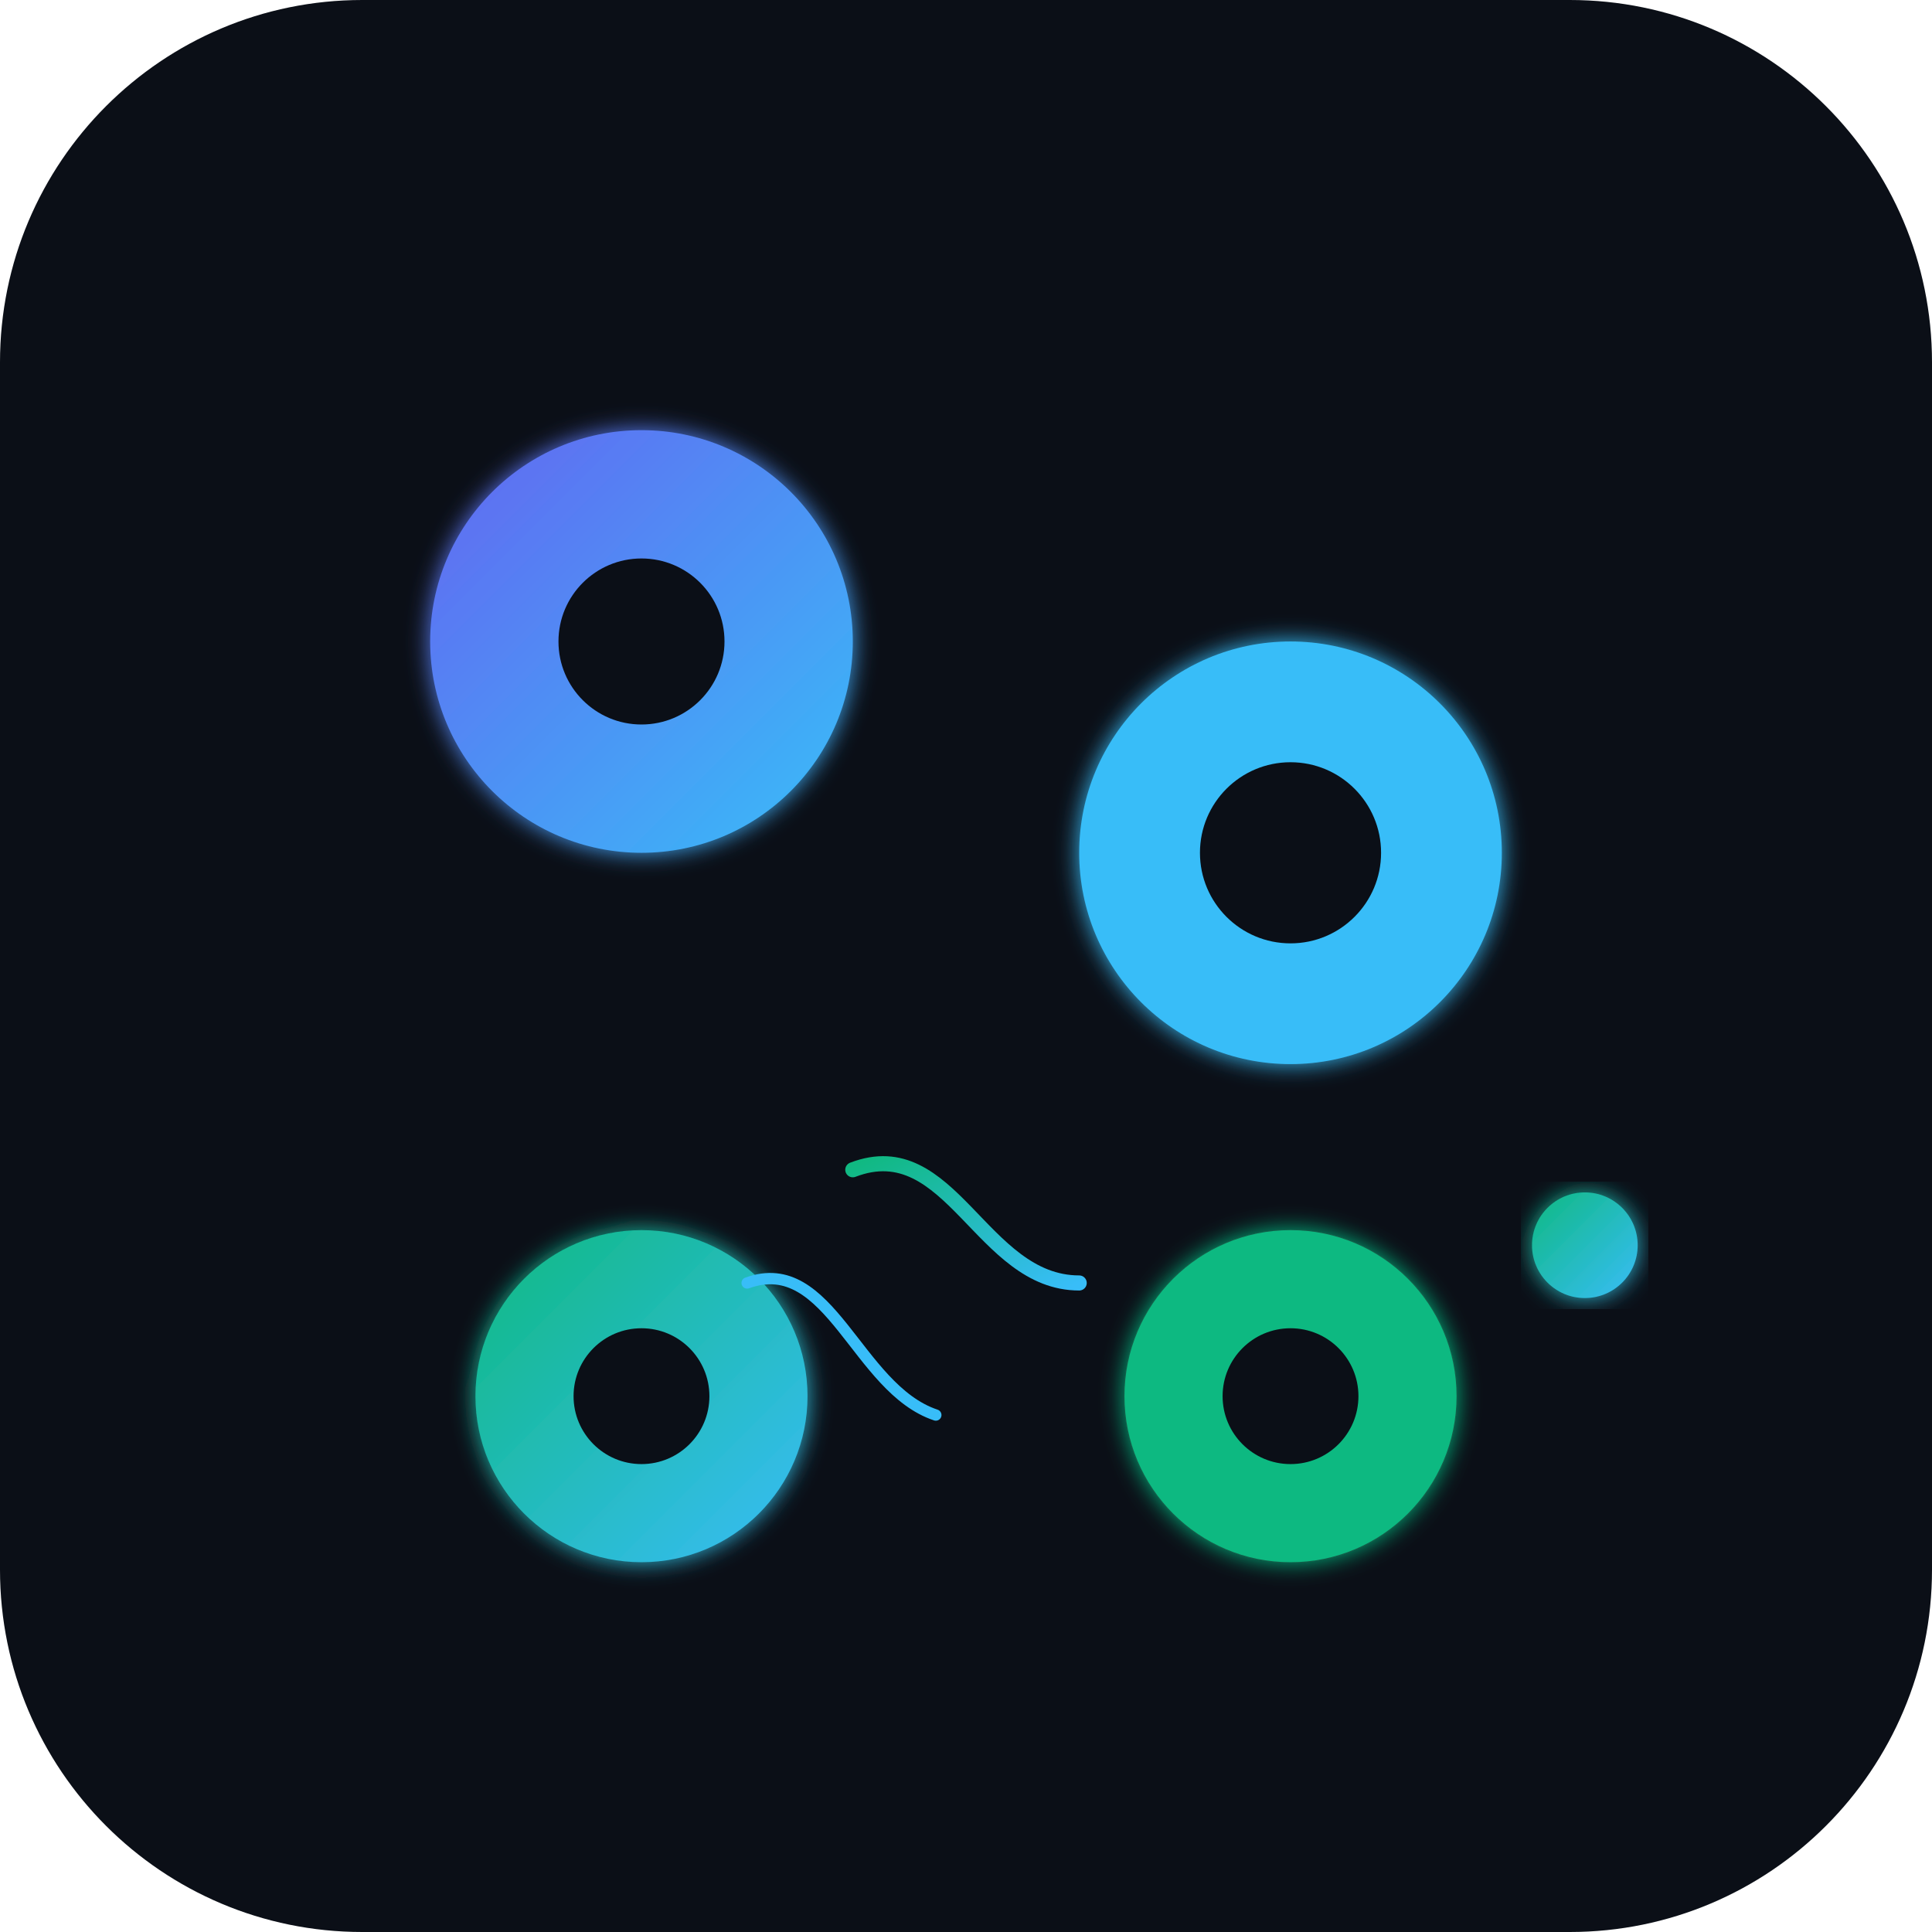
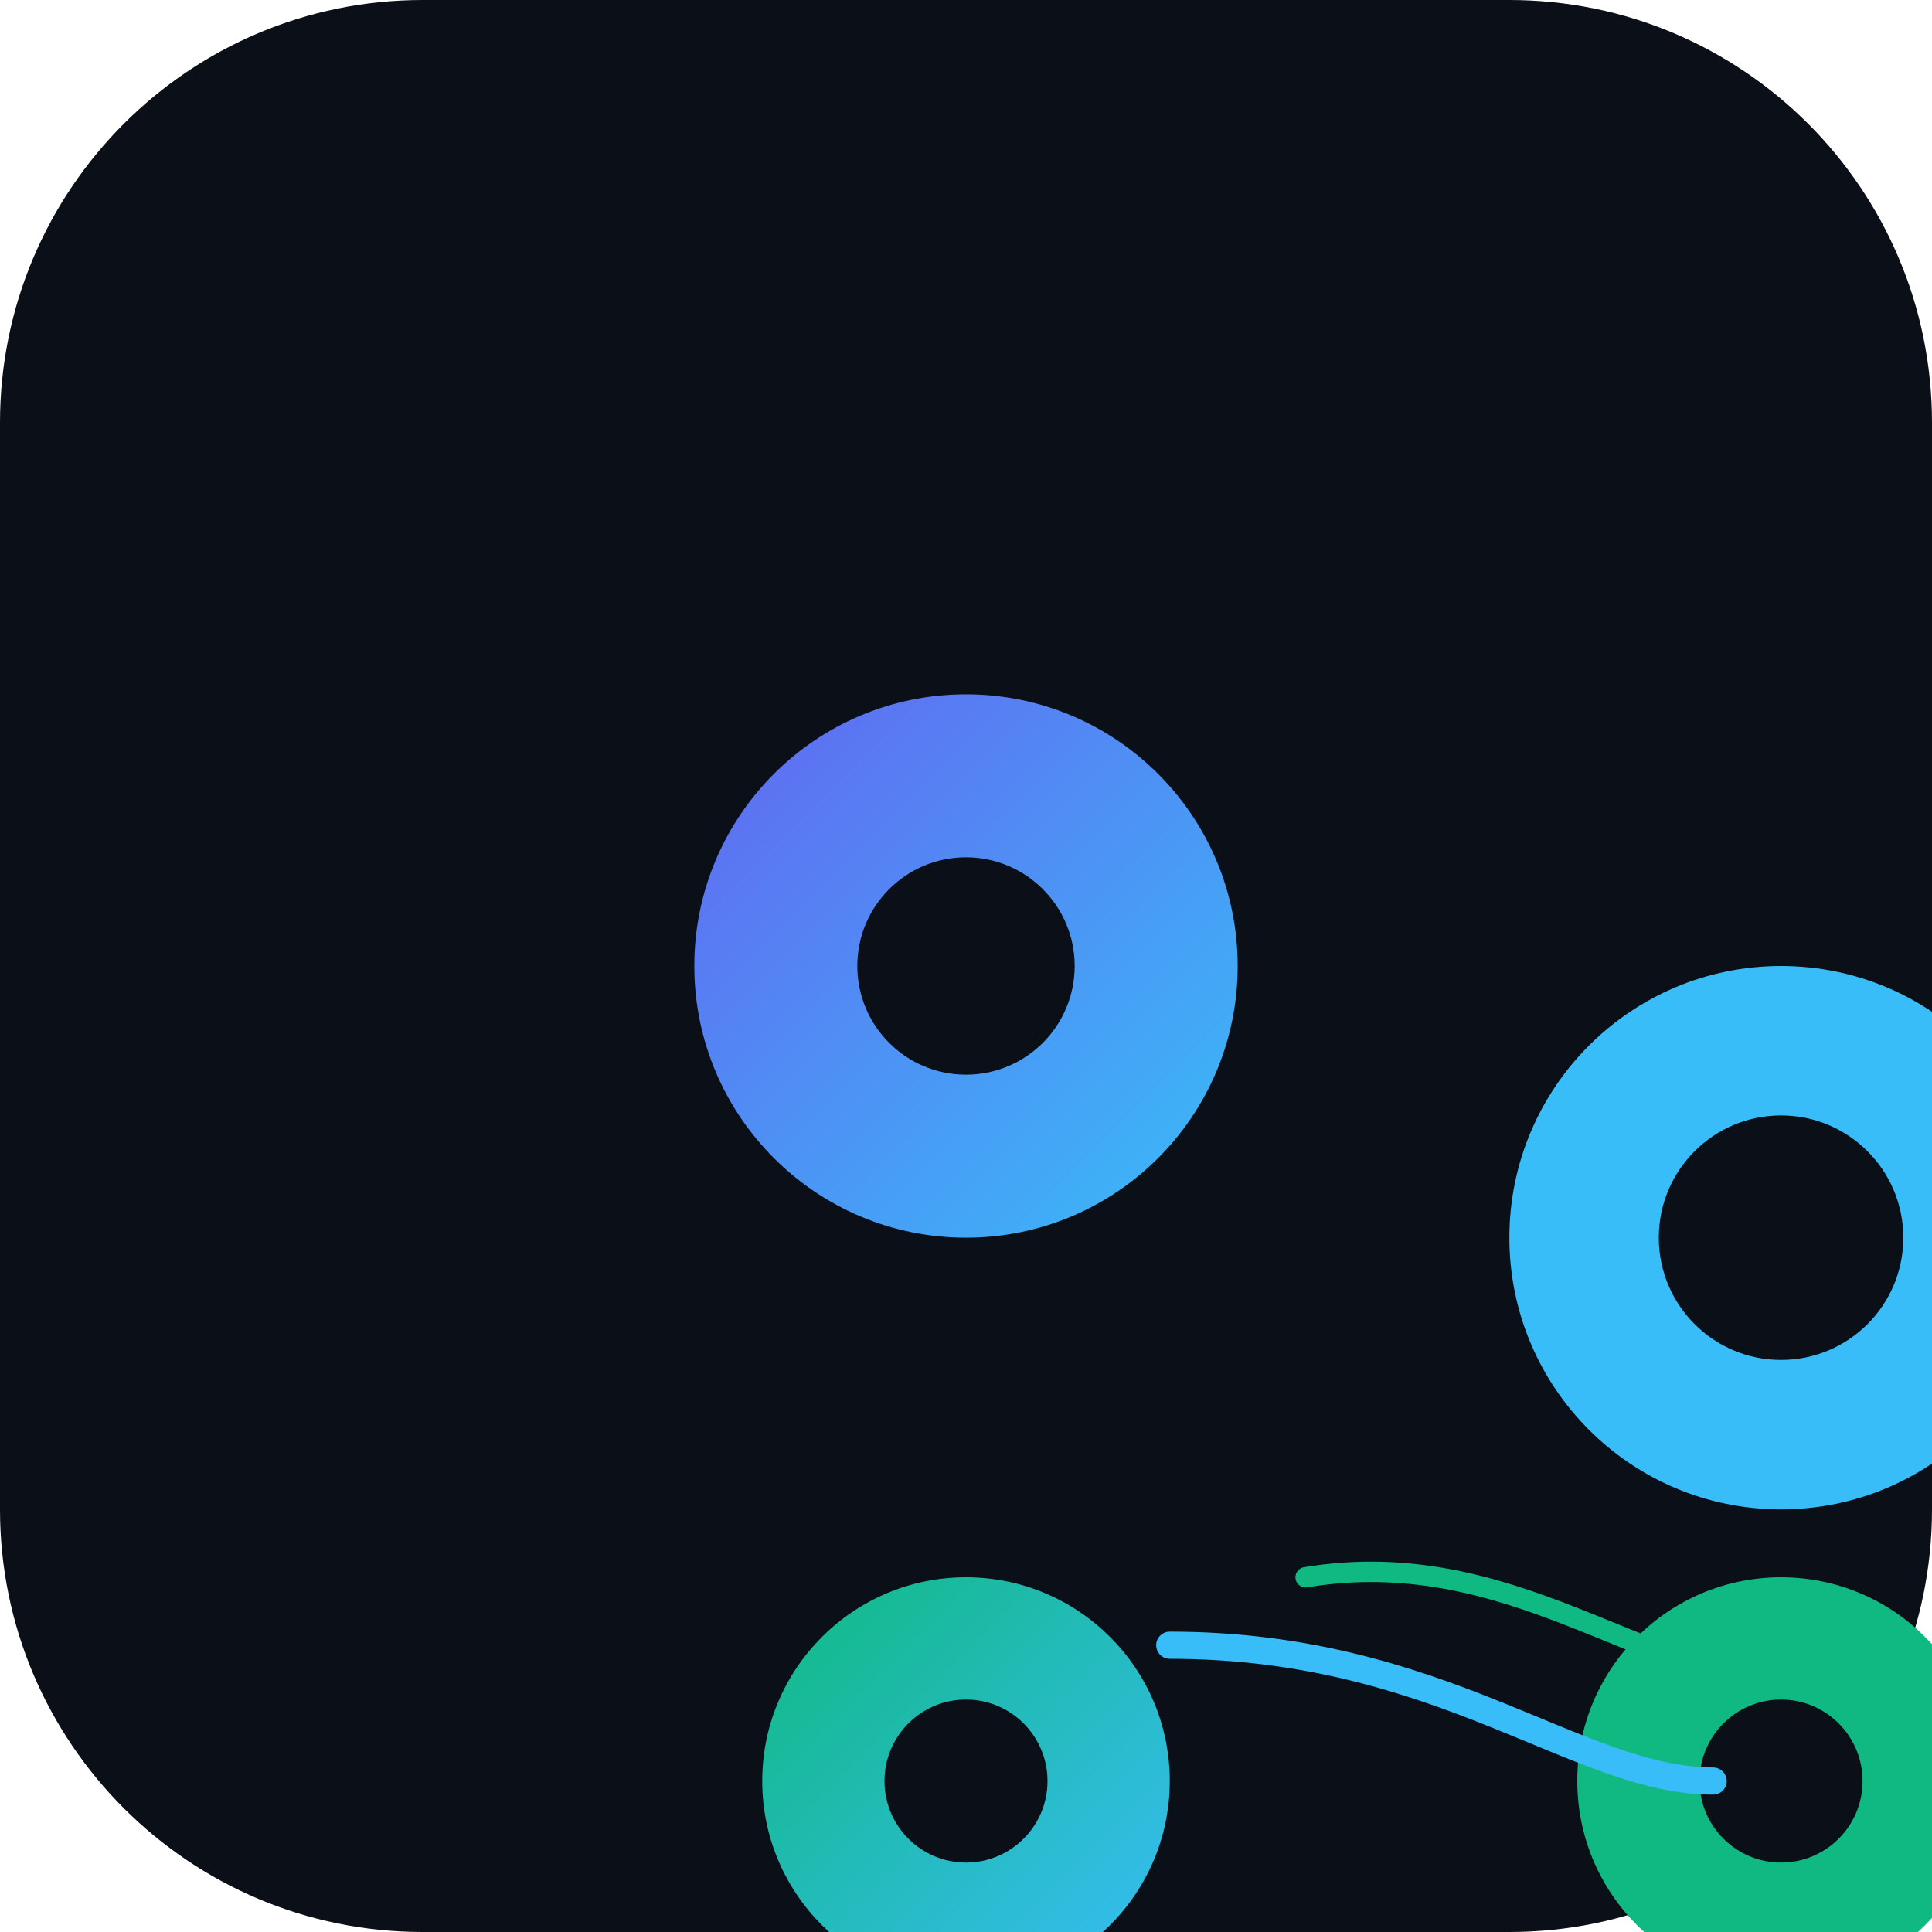
- <svg xmlns="http://www.w3.org/2000/svg" viewBox="0 0 512 512">
+ <svg xmlns="http://www.w3.org/2000/svg" viewBox="0 0 512 512" width="512" height="512">
  <defs>
    <linearGradient id="logo-gradient" x1="0%" y1="0%" x2="100%" y2="100%">
      <stop offset="0%" stop-color="#6366F1" />
      <stop offset="100%" stop-color="#38BDF8" />
    </linearGradient>
-     <linearGradient id="logo-emerald" x1="0%" y1="0%" x2="100%" y2="100%">
+     <linearGradient id="logo-glow-grad" x1="0%" y1="0%" x2="100%" y2="100%">
      <stop offset="0%" stop-color="#10B981" />
      <stop offset="100%" stop-color="#38BDF8" />
    </linearGradient>
-     <filter id="logo-glow">
-       <feGaussianBlur stdDeviation="3" result="coloredBlur" />
-       <feMerge>
-         <feMergeNode in="coloredBlur" />
-         <feMergeNode in="SourceGraphic" />
-       </feMerge>
-     </filter>
  </defs>
-   <rect width="512" height="512" rx="96" fill="#0B0F17" />
-   <circle cx="170" cy="170" r="56" fill="url(#logo-gradient)" filter="url(#logo-glow)" />
-   <circle cx="170" cy="170" r="22" fill="#0B0F17" />
-   <path d="M170 226 L170 370" stroke="url(#logo-gradient)" stroke-width="4" stroke-linecap="round" />
-   <circle cx="170" cy="370" r="44" fill="url(#logo-emerald)" filter="url(#logo-glow)" />
-   <circle cx="170" cy="370" r="18" fill="#0B0F17" />
-   <circle cx="342" cy="226" r="56" fill="#38BDF8" filter="url(#logo-glow)" />
-   <circle cx="342" cy="226" r="24" fill="#0B0F17" />
-   <circle cx="342" cy="370" r="44" fill="#10B981" filter="url(#logo-glow)" />
-   <circle cx="342" cy="370" r="18" fill="#0B0F17" />
-   <path d="M226 310 C252 300 260 340 286 340" stroke="url(#logo-emerald)" stroke-width="4" fill="none" stroke-linecap="round" />
-   <path d="M198 340 C220 332 227 368 248 375" stroke="#38BDF8" stroke-width="3" fill="none" stroke-linecap="round" />
-   <path d="M264 330 L420 330" stroke="url(#logo-gradient)" stroke-width="3" stroke-linecap="round" stroke-dasharray="8,6" />
-   <circle cx="420" cy="330" r="14" fill="url(#logo-emerald)" filter="url(#logo-glow)" />
+   <rect width="512" height="512" rx="112" fill="#0B0F17" />
+   <g transform="translate(112, 112) scale(1.8)">
+     <circle cx="80" cy="80" r="40" fill="url(#logo-gradient)" />
+     <circle cx="80" cy="80" r="16" fill="#0B0F17" />
+     <path d="M80 120 L80 200" stroke="url(#logo-gradient)" stroke-width="5" stroke-linecap="round" />
+     <circle cx="80" cy="200" r="30" fill="url(#logo-glow-grad)" />
+     <circle cx="80" cy="200" r="12" fill="#0B0F17" />
+     <circle cx="200" cy="120" r="40" fill="#38BDF8" />
+     <circle cx="200" cy="120" r="18" fill="#0B0F17" />
+     <circle cx="200" cy="200" r="30" fill="#10B981" />
+     <circle cx="200" cy="200" r="12" fill="#0B0F17" />
+     <path d="M110 180 C150 180 170 200 190 200" stroke="#38BDF8" stroke-width="4" fill="none" stroke-linecap="round" />
+     <path d="M130 170 C160 165 180 185 200 185" stroke="#10B981" stroke-width="3" fill="none" stroke-linecap="round" />
+     <path d="M230 190 L320 190" stroke="url(#logo-gradient)" stroke-width="4" stroke-linecap="round" stroke-dasharray="12,8" />
+     <circle cx="320" cy="190" r="16" fill="url(#logo-glow-grad)" />
+   </g>
</svg>
